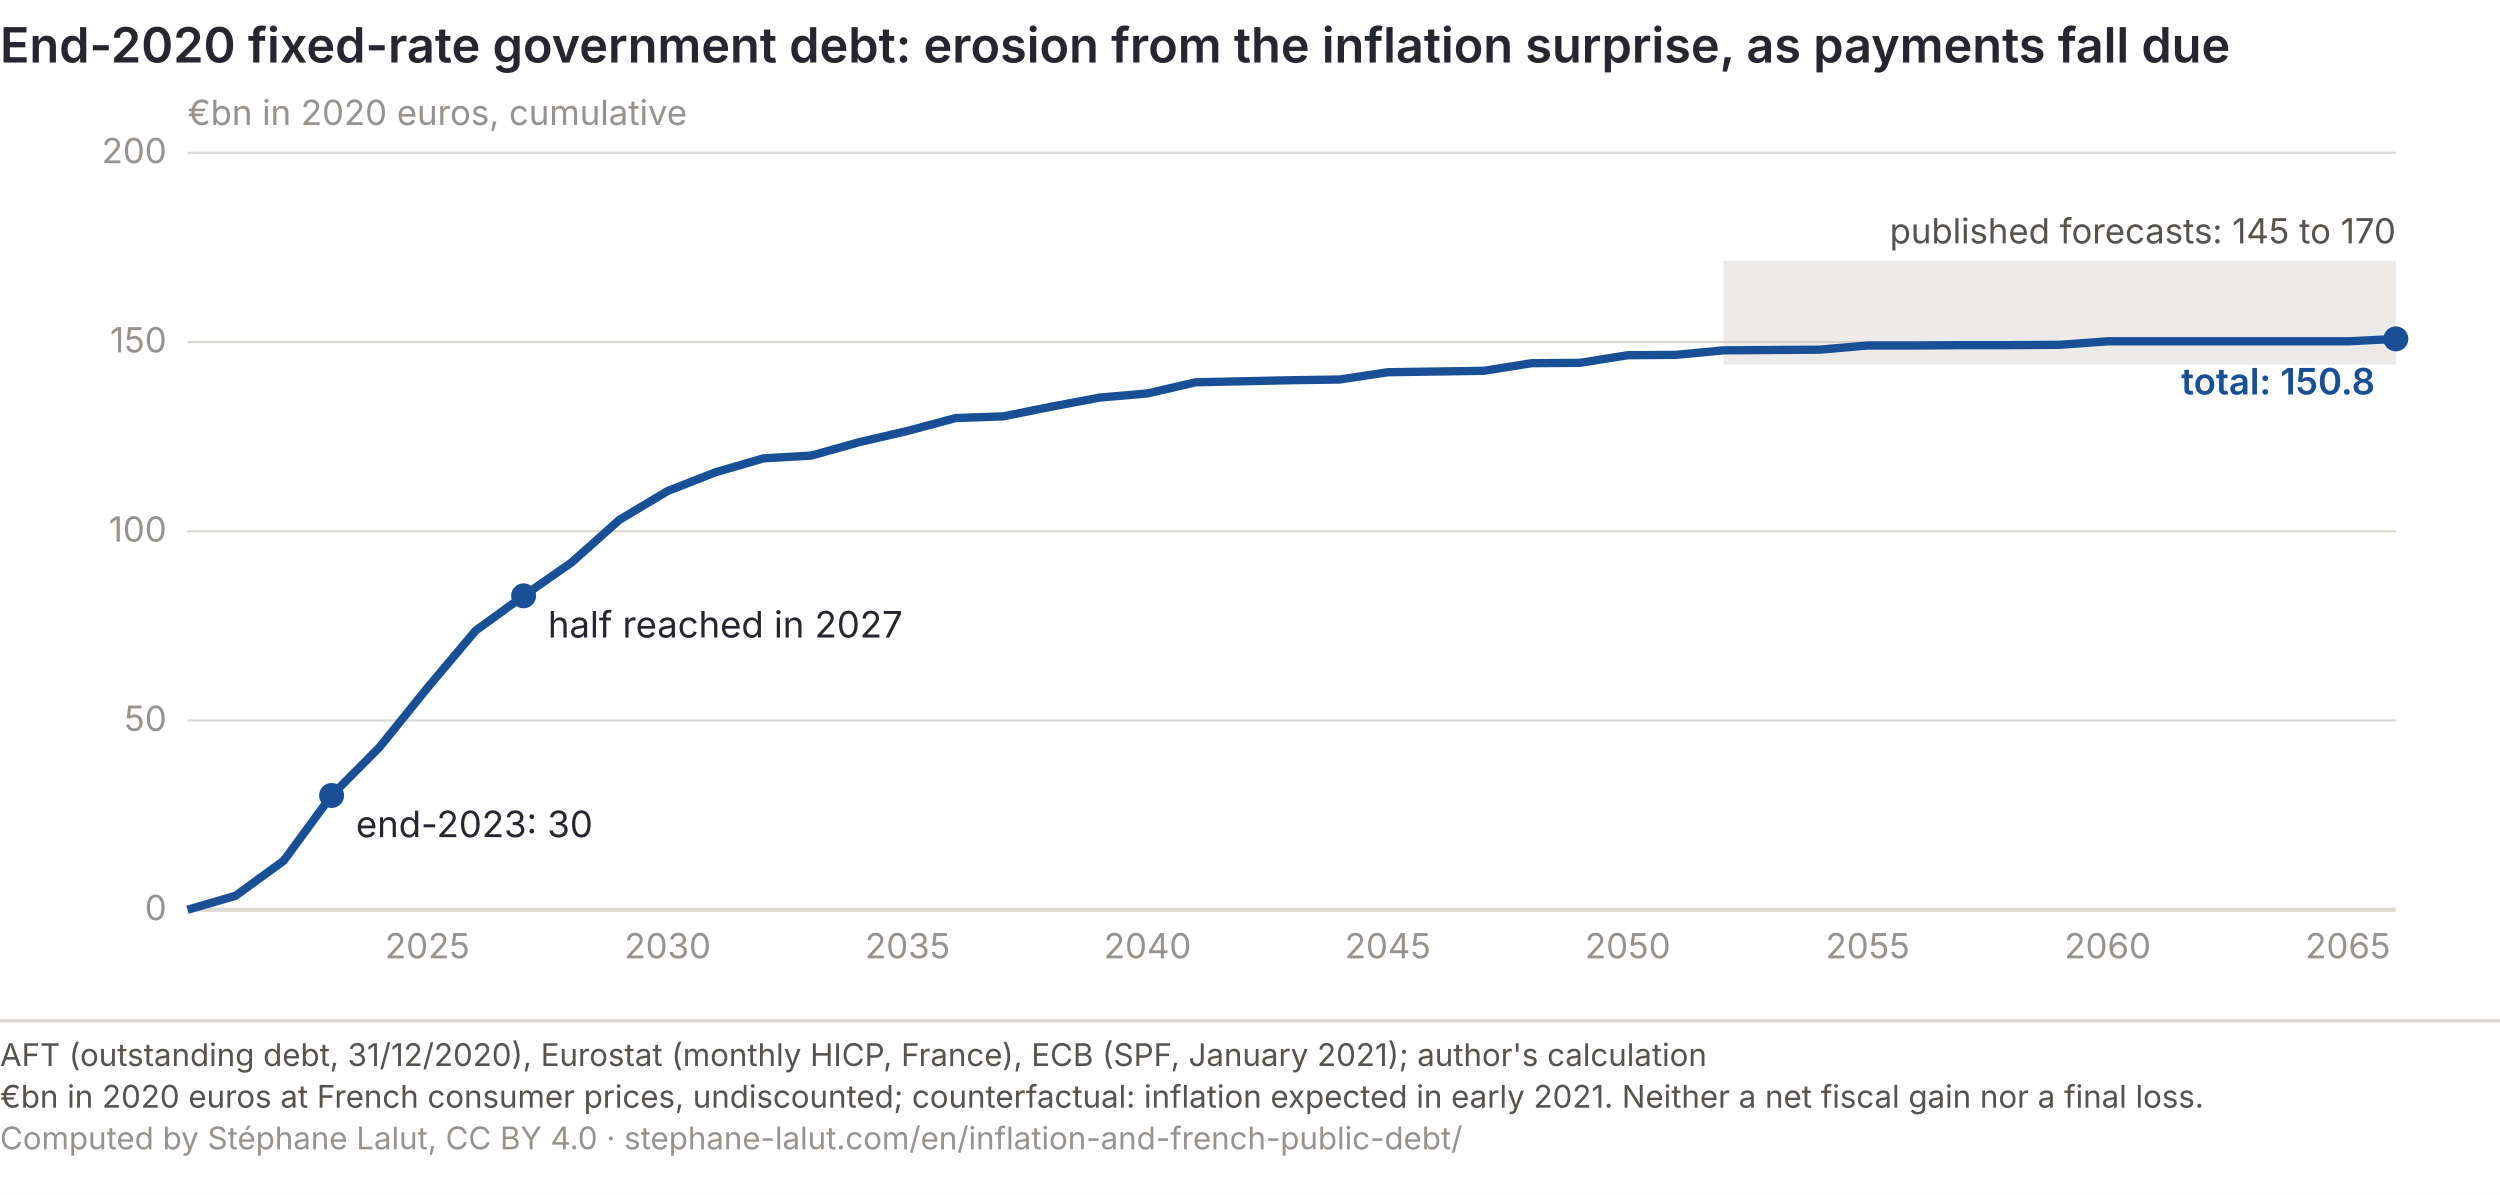
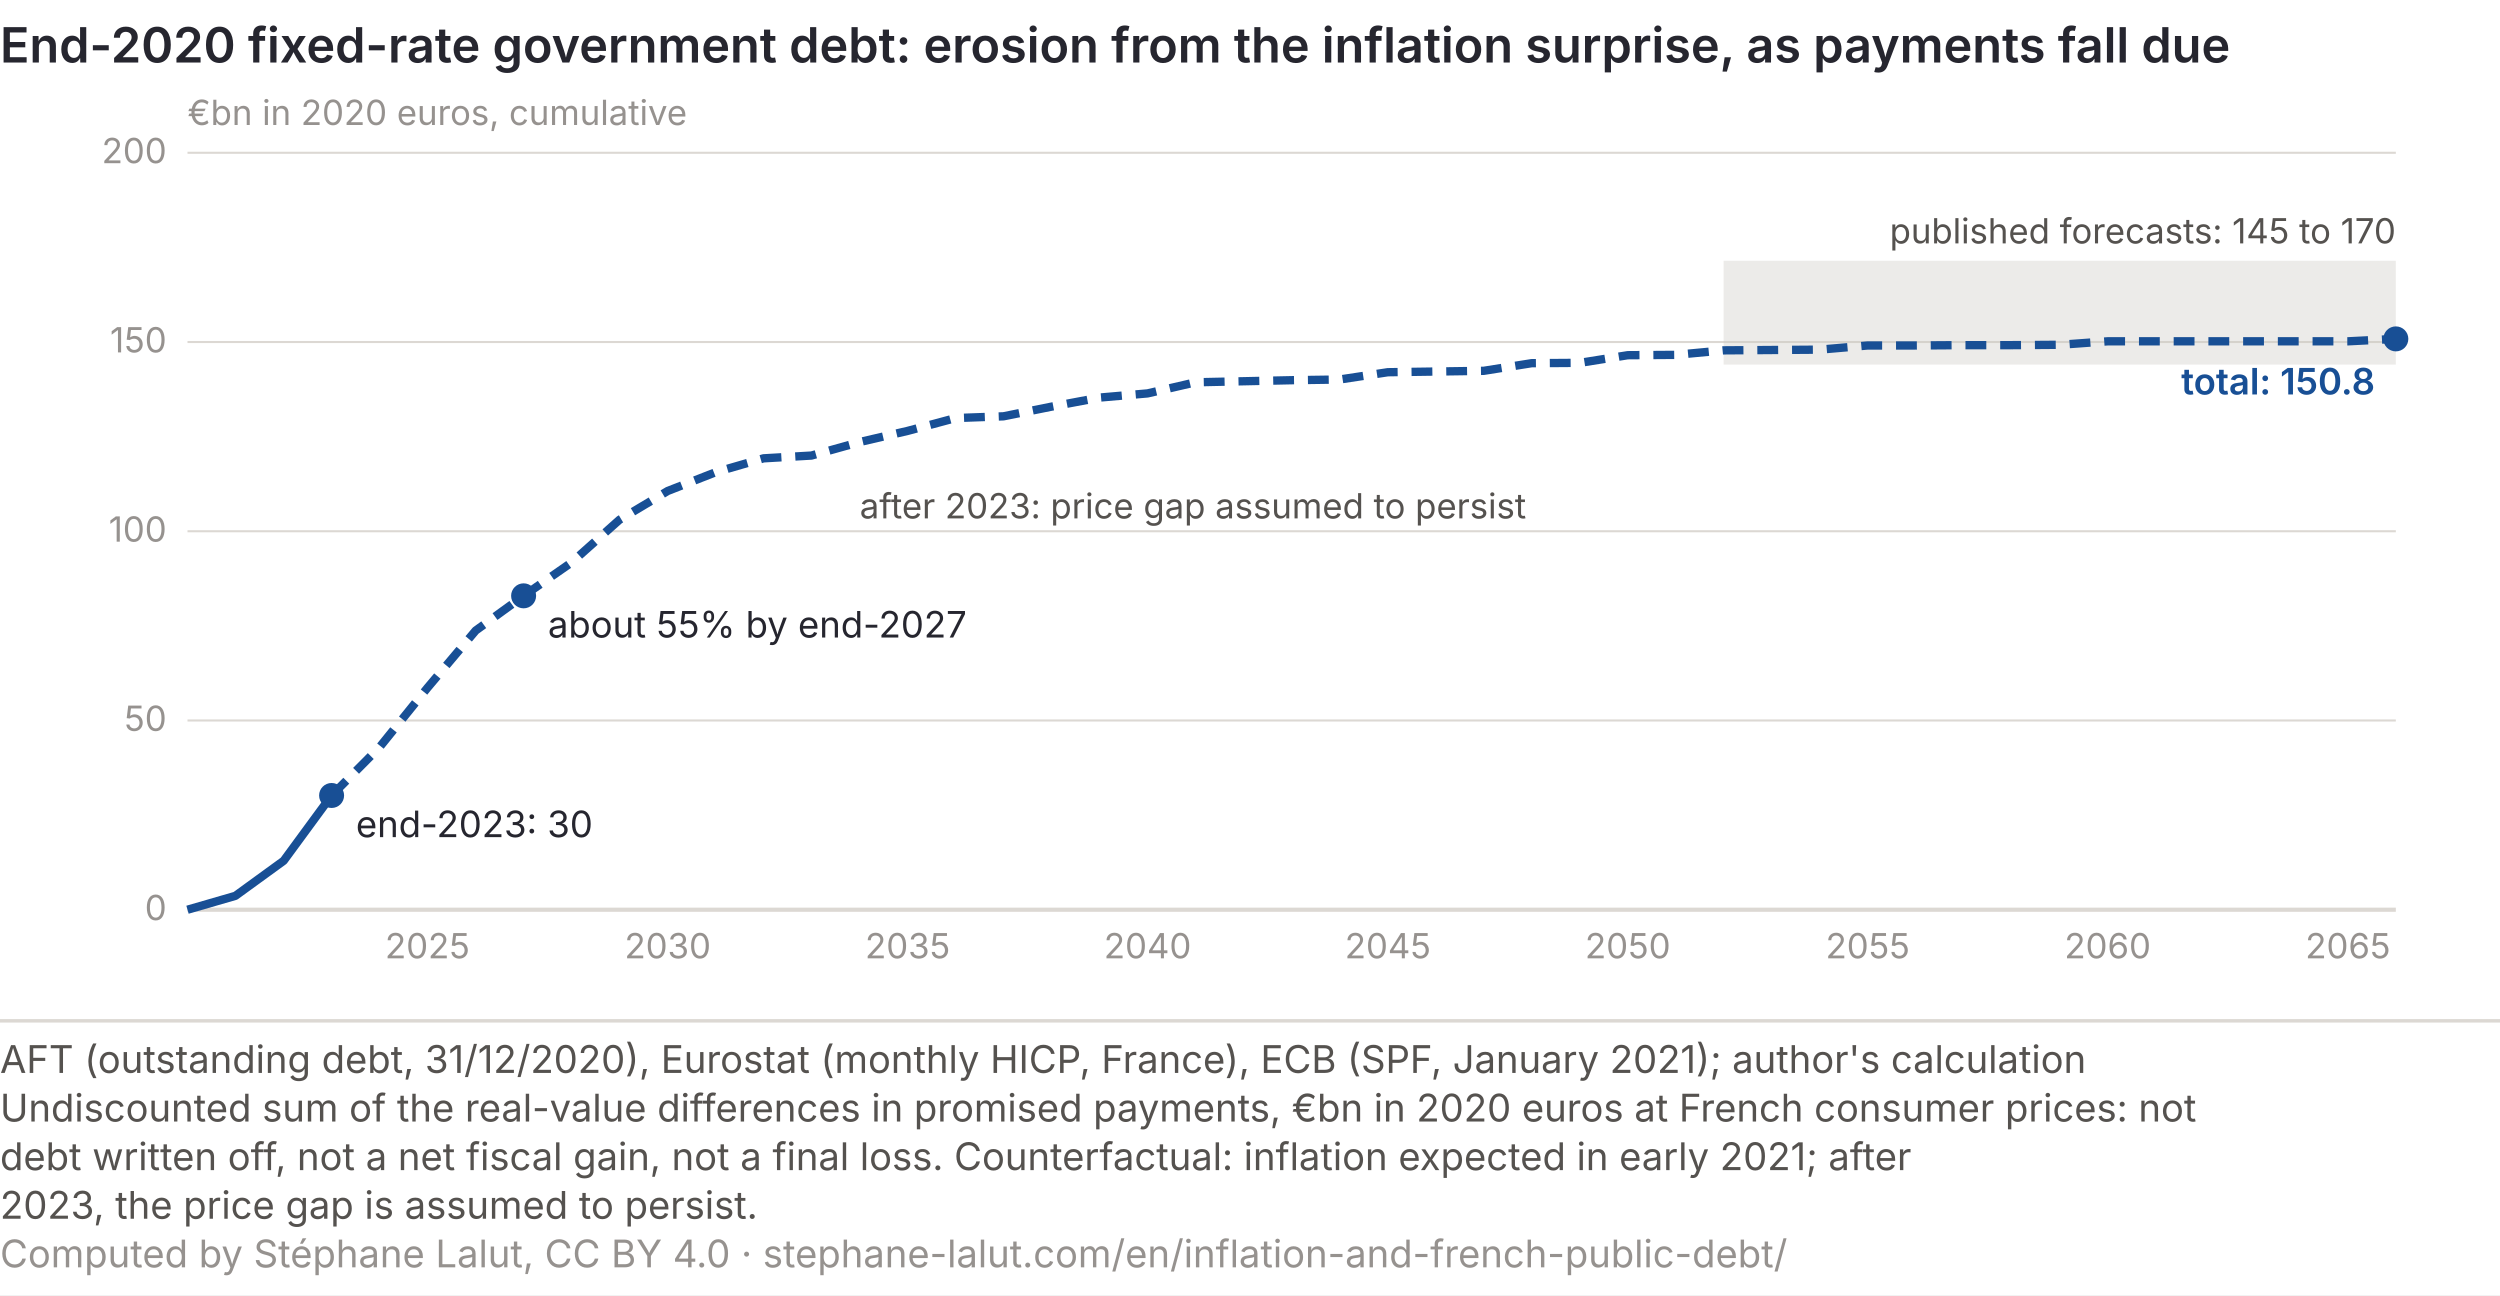
- <svg xmlns="http://www.w3.org/2000/svg" viewBox="0 0 720 344" role="img" font-variant-numeric="tabular-nums" aria-labelledby="infl-t infl-d" font-family="Inter, 'Helvetica Neue', Arial, sans-serif">
-   <rect width="720" height="344" fill="#ffffff" />
+ <svg xmlns="http://www.w3.org/2000/svg" viewBox="0 0 720 373" role="img" font-variant-numeric="tabular-nums" aria-labelledby="infl-t infl-d" font-family="Inter, 'Helvetica Neue', Arial, sans-serif">
+   <rect width="720" height="373" fill="#ffffff" />
  <text x="0" y="18" font-size="14" font-weight="600" fill="#26262f">End-2020 fixed-rate government debt: erosion from the inflation surprise, as payments fall due</text>
  <line x1="54" y1="262.0" x2="690" y2="262.0" stroke="#dcd8d3" stroke-width="1.2" />
  <text x="48" y="265.0" font-size="10" fill="#96928f" text-anchor="end">0</text>
  <line x1="54" y1="207.5" x2="690" y2="207.5" stroke="#dcd8d3" stroke-width="0.6" />
  <text x="48" y="210.5" font-size="10" fill="#96928f" text-anchor="end">50</text>
  <line x1="54" y1="153.0" x2="690" y2="153.0" stroke="#dcd8d3" stroke-width="0.6" />
  <text x="48" y="156.0" font-size="10" fill="#96928f" text-anchor="end">100</text>
  <line x1="54" y1="98.5" x2="690" y2="98.5" stroke="#dcd8d3" stroke-width="0.6" />
  <text x="48" y="101.5" font-size="10" fill="#96928f" text-anchor="end">150</text>
  <line x1="54" y1="44.0" x2="690" y2="44.0" stroke="#dcd8d3" stroke-width="0.6" />
  <text x="48" y="47.0" font-size="10" fill="#96928f" text-anchor="end">200</text>
  <text x="54" y="36" font-size="10" fill="#96928f">€bn in 2020 euros, cumulative</text>
  <rect x="496.4" y="75.1" width="193.6" height="29.9" fill="#c9c5c0" opacity="0.35" />
  <text x="690.0" y="70.1" font-size="10" fill="#55524f" text-anchor="end">published forecasts: 145 to 170</text>
  <text x="123.1" y="276" font-size="10" fill="#96928f" text-anchor="middle">2025</text>
  <text x="192.3" y="276" font-size="10" fill="#96928f" text-anchor="middle">2030</text>
  <text x="261.4" y="276" font-size="10" fill="#96928f" text-anchor="middle">2035</text>
  <text x="330.5" y="276" font-size="10" fill="#96928f" text-anchor="middle">2040</text>
  <text x="399.7" y="276" font-size="10" fill="#96928f" text-anchor="middle">2045</text>
  <text x="468.8" y="276" font-size="10" fill="#96928f" text-anchor="middle">2050</text>
  <text x="537.9" y="276" font-size="10" fill="#96928f" text-anchor="middle">2055</text>
  <text x="607.0" y="276" font-size="10" fill="#96928f" text-anchor="middle">2060</text>
  <text x="676.2" y="276" font-size="10" fill="#96928f" text-anchor="middle">2065</text>
-   <path d="M54.0,262.0 L67.8,258.0 L81.7,247.9 L95.5,229.1 L109.3,215.2 L123.1,198.1 L137.0,181.6 L150.8,171.6 L164.6,162.0 L178.4,149.7 L192.3,141.4 L206.1,136.0 L219.9,132.0 L233.7,131.2 L247.6,127.3 L261.4,124.1 L275.2,120.4 L289.0,119.9 L302.9,117.1 L316.7,114.5 L330.5,113.3 L344.3,110.1 L358.2,109.8 L372.0,109.5 L385.8,109.3 L399.7,107.2 L413.5,107.0 L427.3,106.8 L441.1,104.6 L455.0,104.5 L468.8,102.3 L482.6,102.2 L496.4,100.9 L510.3,100.8 L524.1,100.7 L537.9,99.5 L551.7,99.5 L565.6,99.4 L579.4,99.4 L593.2,99.3 L607.0,98.3 L620.9,98.3 L634.7,98.3 L648.5,98.3 L662.3,98.3 L676.2,98.3 L690.0,97.6" fill="none" stroke="#184f95" stroke-width="2.4" stroke-linejoin="round" />
+   <path d="M54.0,262.0 L67.8,258.0 L81.7,247.9 L95.5,229.1" fill="none" stroke="#184f95" stroke-width="2.4" stroke-linejoin="round" />
+   <path d="M95.5,229.1 L109.3,215.2 L123.1,198.1 L137.0,181.6 L150.8,171.6 L164.6,162.0 L178.4,149.7 L192.3,141.4 L206.1,136.0 L219.9,132.0 L233.7,131.2 L247.6,127.3 L261.4,124.1 L275.2,120.4 L289.0,119.9 L302.9,117.1 L316.7,114.5 L330.5,113.3 L344.3,110.1 L358.2,109.8 L372.0,109.5 L385.8,109.3 L399.7,107.2 L413.5,107.0 L427.3,106.8 L441.1,104.6 L455.0,104.5 L468.8,102.3 L482.6,102.2 L496.4,100.9 L510.3,100.8 L524.1,100.7 L537.9,99.5 L551.7,99.5 L565.6,99.4 L579.4,99.4 L593.2,99.3 L607.0,98.3 L620.9,98.3 L634.7,98.3 L648.5,98.3 L662.3,98.3 L676.2,98.3 L690.0,97.6" fill="none" stroke="#184f95" stroke-width="2.4" stroke-dasharray="6 4" stroke-linejoin="round" />
+   <text x="247.6" y="149.3" font-size="10" fill="#55524f">after 2023: price gap assumed to persist</text>
  <circle cx="95.5" cy="229.1" r="3.6" fill="#184f95" />
  <text x="102.5" y="241.1" font-size="10.5" fill="#26262f">end-2023: 30</text>
  <circle cx="150.8" cy="171.6" r="3.6" fill="#184f95" />
-   <text x="157.8" y="183.6" font-size="10.5" fill="#26262f">half reached in 2027</text>
+   <text x="157.8" y="183.6" font-size="10.5" fill="#26262f">about 55% by end-2027</text>
  <circle cx="690.0" cy="97.6" r="3.6" fill="#184f95" />
  <text x="684.0" y="113.6" font-size="10.5" font-weight="600" fill="#184f95" text-anchor="end">total: 150.8</text>
  <line x1="0" y1="294.0" x2="720" y2="294.0" stroke="#dcd8d3" />
-   <text x="0" y="307.0" font-size="9" fill="#55524f">AFT (outstanding debt, 31/12/2020), Eurostat (monthly HICP, France), ECB (SPF, January 2021); author's calculation</text>
-   <text x="0" y="319.0" font-size="9" fill="#55524f">€bn in 2020 euros at French consumer prices, undiscounted; counterfactual: inflation expected in early 2021. Neither a net fiscal gain nor a final loss.</text>
-   <text x="0" y="331.0" font-size="9" fill="#96928f">Computed by Stéphane Lalut, CC BY 4.0 · stephane-lalut.com/en/inflation-and-french-public-debt/</text>
+   <text class="pied-source" x="0" y="309.0" font-size="11" fill="#55524f">AFT (outstanding debt, 31/12/2020), Eurostat (monthly HICP, France), ECB (SPF, January 2021); author's calculation</text>
+   <text class="pied-note" x="0" y="323.0" font-size="11" fill="#55524f">Undiscounted sum of the real-value differences in promised payments, €bn in 2020 euros at French consumer prices: not</text>
+   <text class="pied-note" x="0" y="337.0" font-size="11" fill="#55524f">debt written off, not a net fiscal gain, not a final loss. Counterfactual: inflation expected in early 2021; after</text>
+   <text class="pied-note" x="0" y="351.0" font-size="11" fill="#55524f">2023, the price gap is assumed to persist.</text>
+   <text class="pied-licence" x="0" y="365.0" font-size="11" fill="#96928f">Computed by Stéphane Lalut, CC BY 4.0 · stephane-lalut.com/en/inflation-and-french-public-debt/</text>
</svg>
